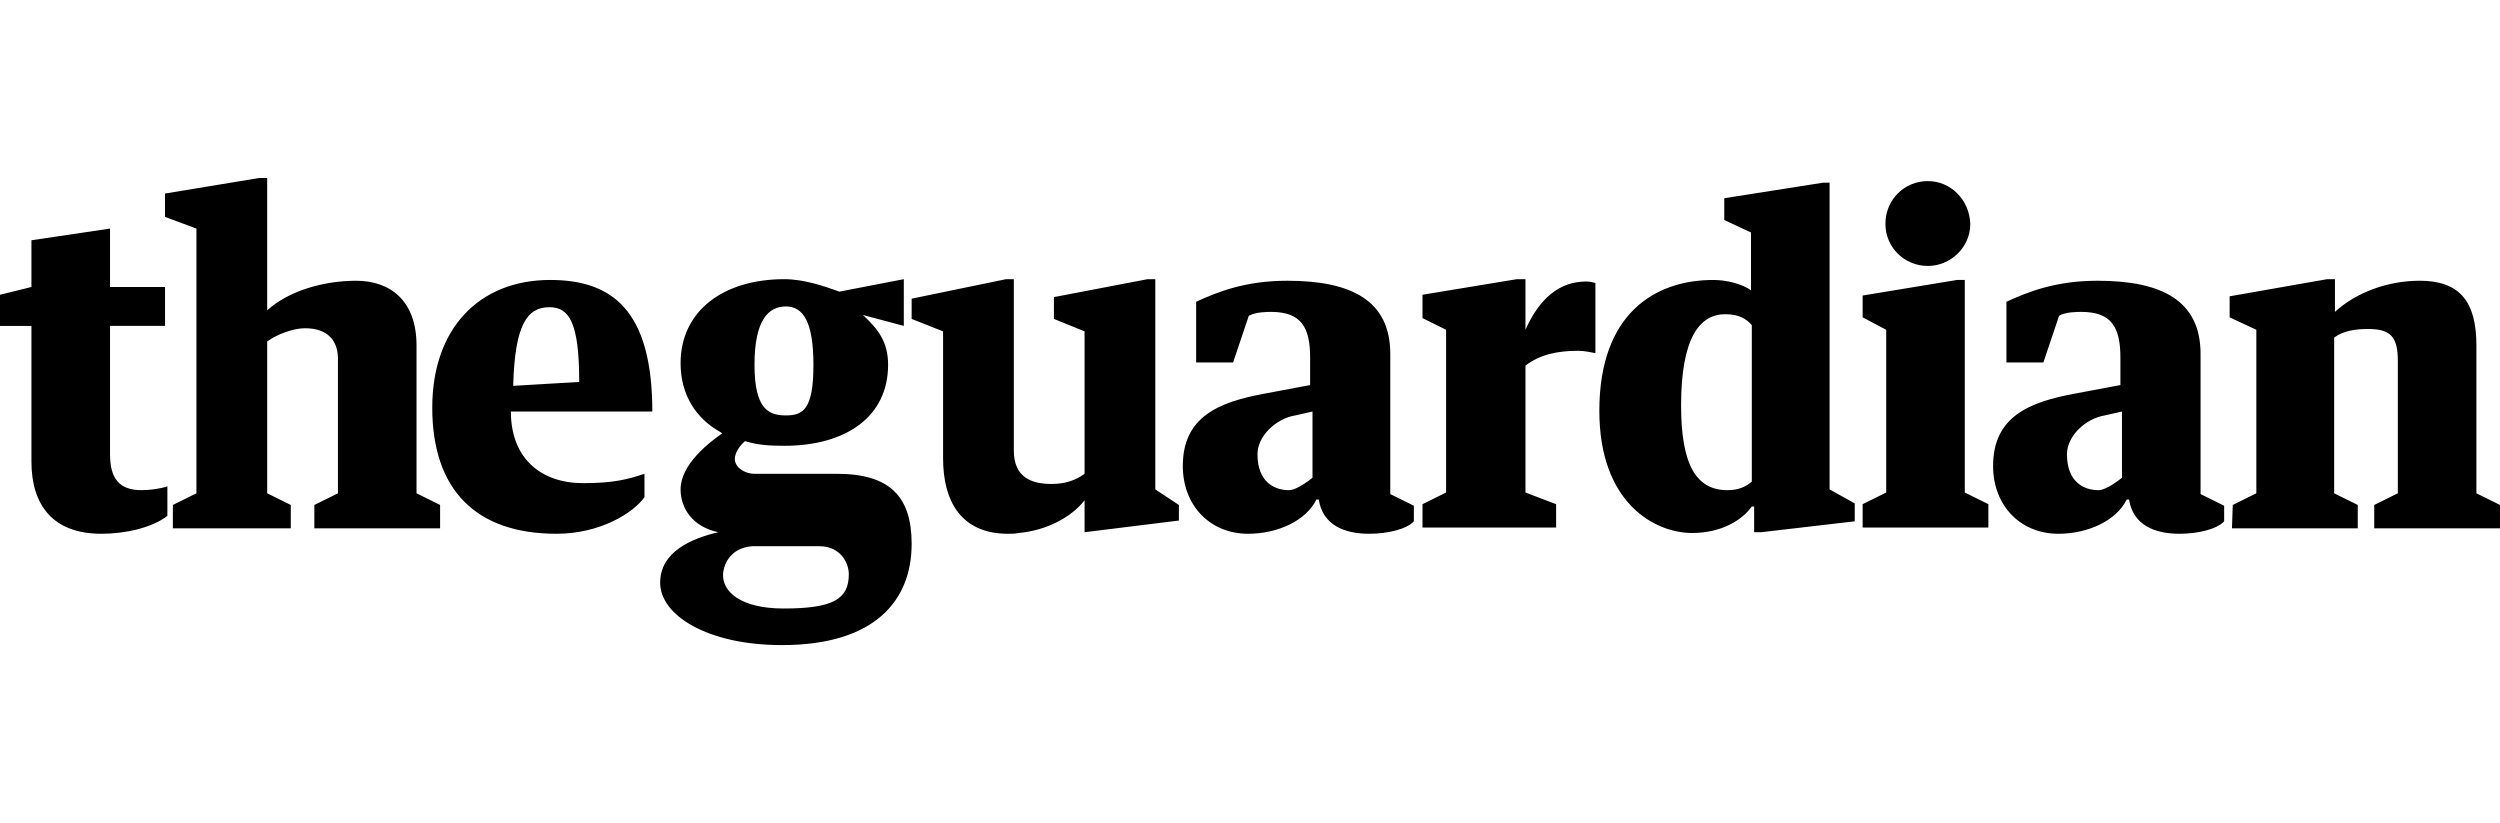
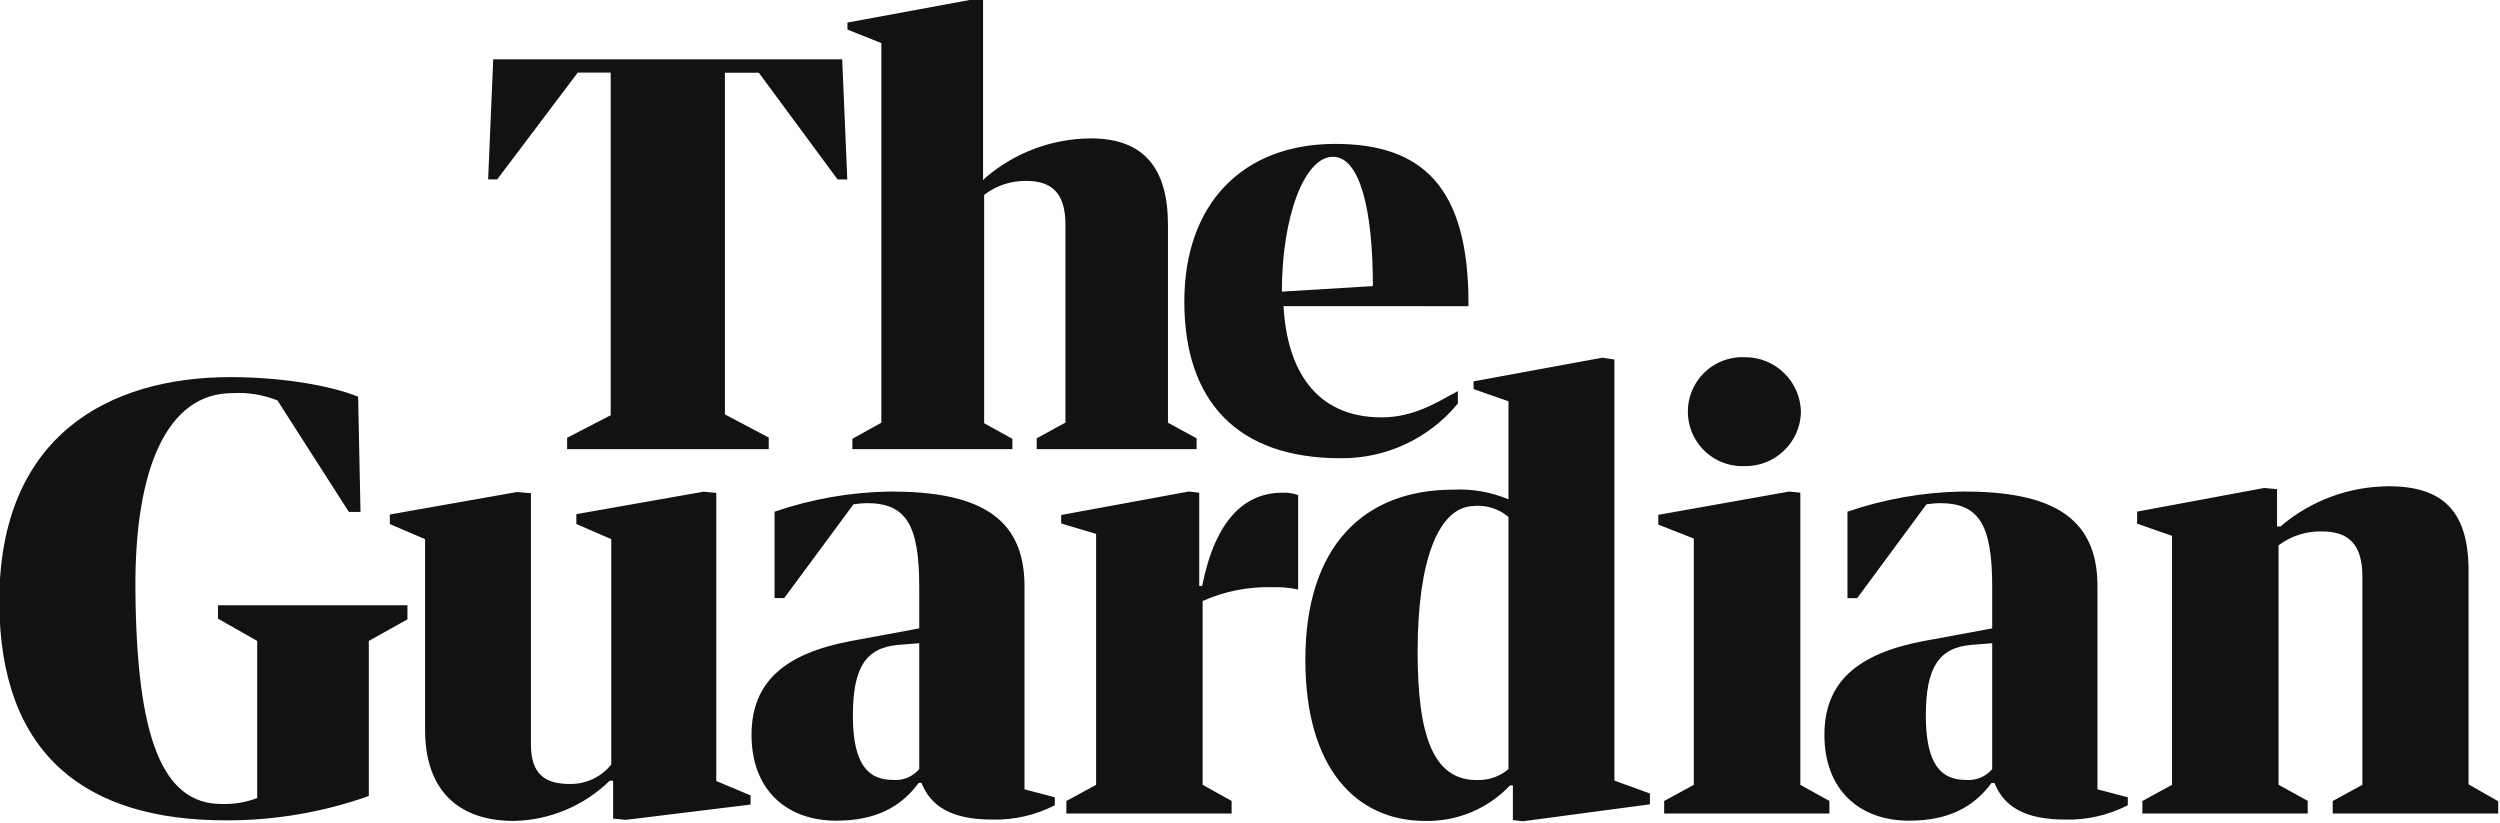
- <svg xmlns="http://www.w3.org/2000/svg" width="295" height="97" viewBox="0 0 295 97">
-   <path d="M263.377 62.341h14.838v-2.756l-2.783-1.378v-18.374c1.113-.827 2.596-1.011 3.988-1.011 2.596 0 3.524.827 3.524 3.767v15.618l-2.783 1.378v2.756h14.838v-2.756l-2.783-1.378v-17.455c0-5.237-2.039-7.625-6.677-7.625-3.801 0-7.512 1.378-10.016 3.675v-3.858h-.928l-11.499 2.021v2.48l3.152 1.47v19.292l-2.783 1.378-.092 2.756h.002zm-35.89-40.973c-2.783 0-5.007 2.205-5.007 5.053 0 2.756 2.226 4.961 5.007 4.961 2.69 0 5.007-2.205 5.007-4.961-.092-2.848-2.319-5.053-5.007-5.053zm-7.697 13.505v2.572l2.783 1.47v19.201l-2.783 1.378v2.756h14.838v-2.756l-2.783-1.378v-25.08h-.928l-11.129 1.837h.002zm-13.076 21.957c-.649.551-1.485 1.011-2.875 1.011-3.709 0-5.471-3.032-5.471-10.014 0-7.993 2.226-10.749 5.194-10.749 1.67 0 2.503.551 3.152 1.286v18.466zm0-22.508c-1.113-.827-2.968-1.286-4.545-1.286-6.863 0-13.447 3.95-13.447 15.434 0 10.932 6.584 14.423 10.942 14.423 3.524 0 5.935-1.562 7.048-3.124h.277v3.032h.834l11.036-1.286v-2.113l-2.968-1.654v-36.196h-.741l-11.685 1.837v2.572l3.152 1.47v6.89h.096zm-38.858 3.215l2.783 1.378v19.201l-2.783 1.378v2.756h15.766v-2.756l-3.617-1.378v-14.975c1.67-1.286 3.709-1.746 6.214-1.746.834 0 1.485.184 2.039.276v-8.268c-.277-.092-.649-.184-1.113-.184-3.06 0-5.471 1.929-7.141 5.696v-5.971h-1.021l-11.129 1.837v2.756zm-17.898-.735c3.617 0 4.637 1.837 4.637 5.42v3.215l-5.379 1.011c-5.471 1.011-9.644 2.756-9.644 8.544 0 4.685 3.245 7.993 7.697 7.993 3.524 0 6.863-1.562 8.069-4.042h.277c.464 3.032 3.06 4.042 5.935 4.042 2.226 0 4.452-.551 5.286-1.47v-1.837l-2.783-1.378v-16.536c0-6.339-4.637-8.636-12.15-8.636-4.915 0-8.161 1.286-10.757 2.48v7.166h4.358l1.855-5.512c.834-.459 2.226-.459 2.596-.459h.002zm2.134 21.038c-1.762 0-3.709-1.011-3.709-4.226 0-2.205 2.226-4.226 4.452-4.593l2.039-.459v7.809s-1.762 1.47-2.783 1.47zm93.48-21.038c3.617 0 4.637 1.837 4.637 5.42v3.215l-5.379 1.011c-5.471 1.011-9.644 2.756-9.644 8.544 0 4.685 3.245 7.993 7.697 7.993 3.524 0 6.863-1.562 8.069-4.042h.277c.464 3.032 3.06 4.042 5.935 4.042 2.226 0 4.452-.551 5.286-1.47v-1.837l-2.783-1.378v-16.536c0-6.339-4.637-8.636-12.15-8.636-4.915 0-8.161 1.286-10.757 2.48v7.166h4.358l1.855-5.512c.741-.459 2.134-.459 2.596-.459h.002zm2.039 21.038c-1.762 0-3.709-1.011-3.709-4.226 0-2.205 2.226-4.226 4.452-4.593l2.039-.459v7.809s-1.762 1.47-2.783 1.47zm-128.627 5.145c.372 0 .834 0 1.206-.092 3.245-.276 6.214-1.837 7.79-3.858v3.767l11.129-1.378v-1.837l-2.783-1.837v-24.804h-.928l-11.036 2.113v2.572l3.617 1.47v16.812c-1.021.735-2.226 1.194-3.896 1.194-2.319 0-4.452-.735-4.452-3.95v-20.211h-.928l-11.129 2.297v2.389l3.709 1.47v14.975c0 4.961 2.039 8.911 7.697 8.911h.006zm-29.955-7.074c-1.113 0-2.319-.735-2.319-1.746 0-.735.557-1.562 1.206-2.113 1.485.459 2.783.551 4.637.551 7.233 0 12.242-3.399 12.242-9.554 0-2.756-1.206-4.226-2.968-5.88l4.822 1.286v-5.512l-7.605 1.47c-1.762-.643-4.173-1.47-6.492-1.47-7.233 0-12.242 3.767-12.242 9.922 0 3.767 1.855 6.523 4.637 8.084l.277.184c-1.577 1.102-4.915 3.675-4.915 6.615 0 2.205 1.39 4.41 4.452 5.053-3.152.735-6.863 2.297-6.863 5.971 0 3.767 5.471 7.349 14.374 7.349 10.942 0 15.302-5.237 15.302-11.943 0-5.604-2.596-8.268-8.81-8.268h-9.737zm6.956-12.862c0 5.237-1.206 5.971-3.245 5.971s-3.709-.735-3.709-5.971c0-5.328 1.67-6.89 3.709-6.89s3.245 1.837 3.245 6.89zm-10.665 24.713c.092-1.378 1.021-3.124 3.432-3.307h7.975c2.319 0 3.432 1.837 3.432 3.307 0 2.94-1.855 4.042-7.697 4.042-5.101 0-7.233-2.021-7.141-4.042zm-8.346-19.201c0-11.943-4.73-15.526-12.055-15.526-8.346 0-13.912 5.696-13.912 15.066 0 9.646 5.101 14.883 14.653 14.883 5.194 0 9.088-2.48 10.387-4.318v-2.756c-1.947.643-3.617 1.102-7.233 1.102-5.007 0-8.531-2.94-8.531-8.452h16.692-.002zm-12.15-12.31c2.319 0 3.524 1.746 3.524 8.819l-7.79.459c.185-7.258 1.67-9.279 4.266-9.279zm-30.512 26.091v-2.756l-2.783-1.378v-17.914c1.113-.827 3.06-1.562 4.452-1.562 2.596 0 3.988 1.378 3.896 3.858v15.618l-2.783 1.378v2.756h14.838v-2.756l-2.783-1.378v-17.455c0-5.237-3.06-7.625-7.141-7.625-3.801 0-7.975 1.194-10.48 3.491v-15.618h-.928l-11.129 1.837v2.756l3.709 1.378v31.235l-2.783 1.378v2.756h13.914zm-30.604-7.901c0 5.237 2.596 8.544 8.254 8.544 2.875 0 6.028-.735 7.79-2.113v-3.491c-.741.276-2.039.459-3.06.459-2.69 0-3.709-1.47-3.709-4.226v-15.158h6.492v-4.593h-6.492v-6.89l-9.274 1.378v5.512l-3.709.919v3.675h3.709v15.985z" fill-rule="nonzero" fill="#000" />
+ <svg xmlns="http://www.w3.org/2000/svg" data-name="The Guardian" viewBox="0 0 295 97">
+   <path fill="#121212" d="M66.92 51.66L72.06 49V8.57h-3.89l-9.5 12.6H57.6L58.2 7h41.18l.6 14.18h-1.14l-9.3-12.6h-4V48.9l5.17 2.73V53H66.92zM104 49.88V5.09l-4-1.6v-.83L114.42 0H116v21.26l.34-.34a19.27 19.27 0 0 1 12.37-4.59c6.32 0 9.11 3.57 9.11 10.22v23.33l3.38 1.84V53h-18.87v-1.28l3.39-1.85v-23.4c0-3.66-1.6-5.12-4.59-5.12a7.89 7.89 0 0 0-5 1.65v26.94l3.33 1.84V53h-18.88v-1.22z M151.46 36.12c.39 7.4 3.71 13.13 11.57 13.13 3.8 0 6.5-1.76 9-3.1v1.46a17.66 17.66 0 0 1-13.88 6.46c-12.18 0-18.4-6.77-18.4-18.49 0-11.46 6.81-18.6 17.81-18.6 10.35 0 15.72 5.17 15.72 18.8v.35zm-.2-1.71l10.74-.65c0-9.17-1.57-15.26-4.72-15.26-3.36.01-6.02 7.08-6.02 15.92zM-.08 70.93c0-19.49 12.9-26.43 27.27-26.43 6.1 0 11.85 1 15.07 2.31l.28 13.6h-1.37l-8.43-13.16a12.37 12.37 0 0 0-5.34-.86c-7.64 0-11.55 8.83-11.42 23.3.14 17.31 3.15 25.18 10.16 25.18a10.86 10.86 0 0 0 4.21-.7V75.63L25.72 73v-1.58h22.36v1.66l-4.56 2.55v18.3a50 50 0 0 1-16.9 2.87c-16.33 0-26.7-7.57-26.7-25.87z M46 61.84v-1.13l15-2.65 1.65.14v29.64c0 3.57 1.72 4.67 4.6 4.67a6.14 6.14 0 0 0 4.88-2.3V63.62l-4.12-1.79v-1.16l15-2.65 1.51.14v34l4.05 1.7v1.08l-14.71 1.8-1.51-.14v-4.47h-.41a16.67 16.67 0 0 1-11.27 4.74c-7.21 0-10.51-4.26-10.51-10.72V63.62zM140.27 58l1.24.14v11h.34c1.61-8 5.15-11 9.48-11a4.78 4.78 0 0 1 1.85.28v11.14a12.85 12.85 0 0 0-3.09-.27 18.88 18.88 0 0 0-8.18 1.63v21.69l3.42 1.9V96h-19.5v-1.48l3.51-1.91V63l-4.12-1.23v-1zm37.73.92V47.35l-4.12-1.44V45l15.18-2.79 1.44.21v49.69l4.19 1.52v1.28l-15 2-1.17-.14v-4.09h-.34a13.36 13.36 0 0 1-10 4.19c-8.18 0-14.15-6.25-14.15-19 0-13.47 6.94-20.09 17.45-20.09a14.89 14.89 0 0 1 6.52 1.14zm0 31.83V61a5.55 5.55 0 0 0-4.15-1.29c-4.06.14-6.57 6.27-6.57 17.2 0 9.82 1.8 15.32 7.21 15.13a5.33 5.33 0 0 0 3.51-1.29zM211.14 58l1.3.14v34.47l3.43 1.9V96h-19.5v-1.48l3.5-1.91V63.55l-4.19-1.65v-1.15zm1.37-9.32a6.53 6.53 0 0 1-6.66 6.32 6.43 6.43 0 1 1 0-12.85 6.58 6.58 0 0 1 6.66 6.49zm43.79 43.93V63.23l-4.12-1.44v-1.42l15-2.79 1.51.14v4.4h.41a19.76 19.76 0 0 1 12.78-4.74c6.53 0 9.41 3.09 9.41 10v25.17l3.5 2V96h-19.53v-1.48l3.5-1.91V68c0-3.78-1.65-5.29-4.74-5.29a8.19 8.19 0 0 0-5.15 1.64V92.6l3.44 1.9V96H252.8v-1.48z M235.08 74.15v-4.93c0-7.42-1.62-9.85-6.21-9.85a12 12 0 0 0-1.55.14l-8.17 11.07H218v-10.2A44 44 0 0 1 231.71 58c10 0 15.79 2.77 15.79 11.14v24l3.58.94v.94a15.33 15.33 0 0 1-7.36 1.69c-4.93 0-7.29-1.62-8.37-4.32H235c-2.09 2.83-5.06 4.45-9.72 4.45-5.94 0-10-3.71-10-10.12 0-6.21 3.85-9.58 11.68-11.07zm0 16.6V75.9l-2.5.2c-3.92.34-5.33 2.84-5.33 8.37 0 6 2 7.56 4.72 7.56a3.63 3.63 0 0 0 3.11-1.28zm-126.61-16.6v-4.93c0-7.42-1.62-9.85-6.21-9.85a12 12 0 0 0-1.55.14l-8.17 11.06H91.4V60.38A44 44 0 0 1 105.1 58c10 0 15.79 2.77 15.79 11.14v24l3.58.94v.94a15.33 15.33 0 0 1-7.36 1.69c-4.93 0-7.29-1.62-8.37-4.32h-.34c-2.09 2.83-5.06 4.45-9.72 4.45-5.94 0-10-3.71-10-10.12 0-6.21 3.85-9.58 11.68-11.07zm0 16.6V75.9l-2.5.2c-3.92.34-5.33 2.84-5.33 8.37 0 6 2 7.56 4.72 7.56a3.63 3.63 0 0 0 3.11-1.28z" />
</svg>
